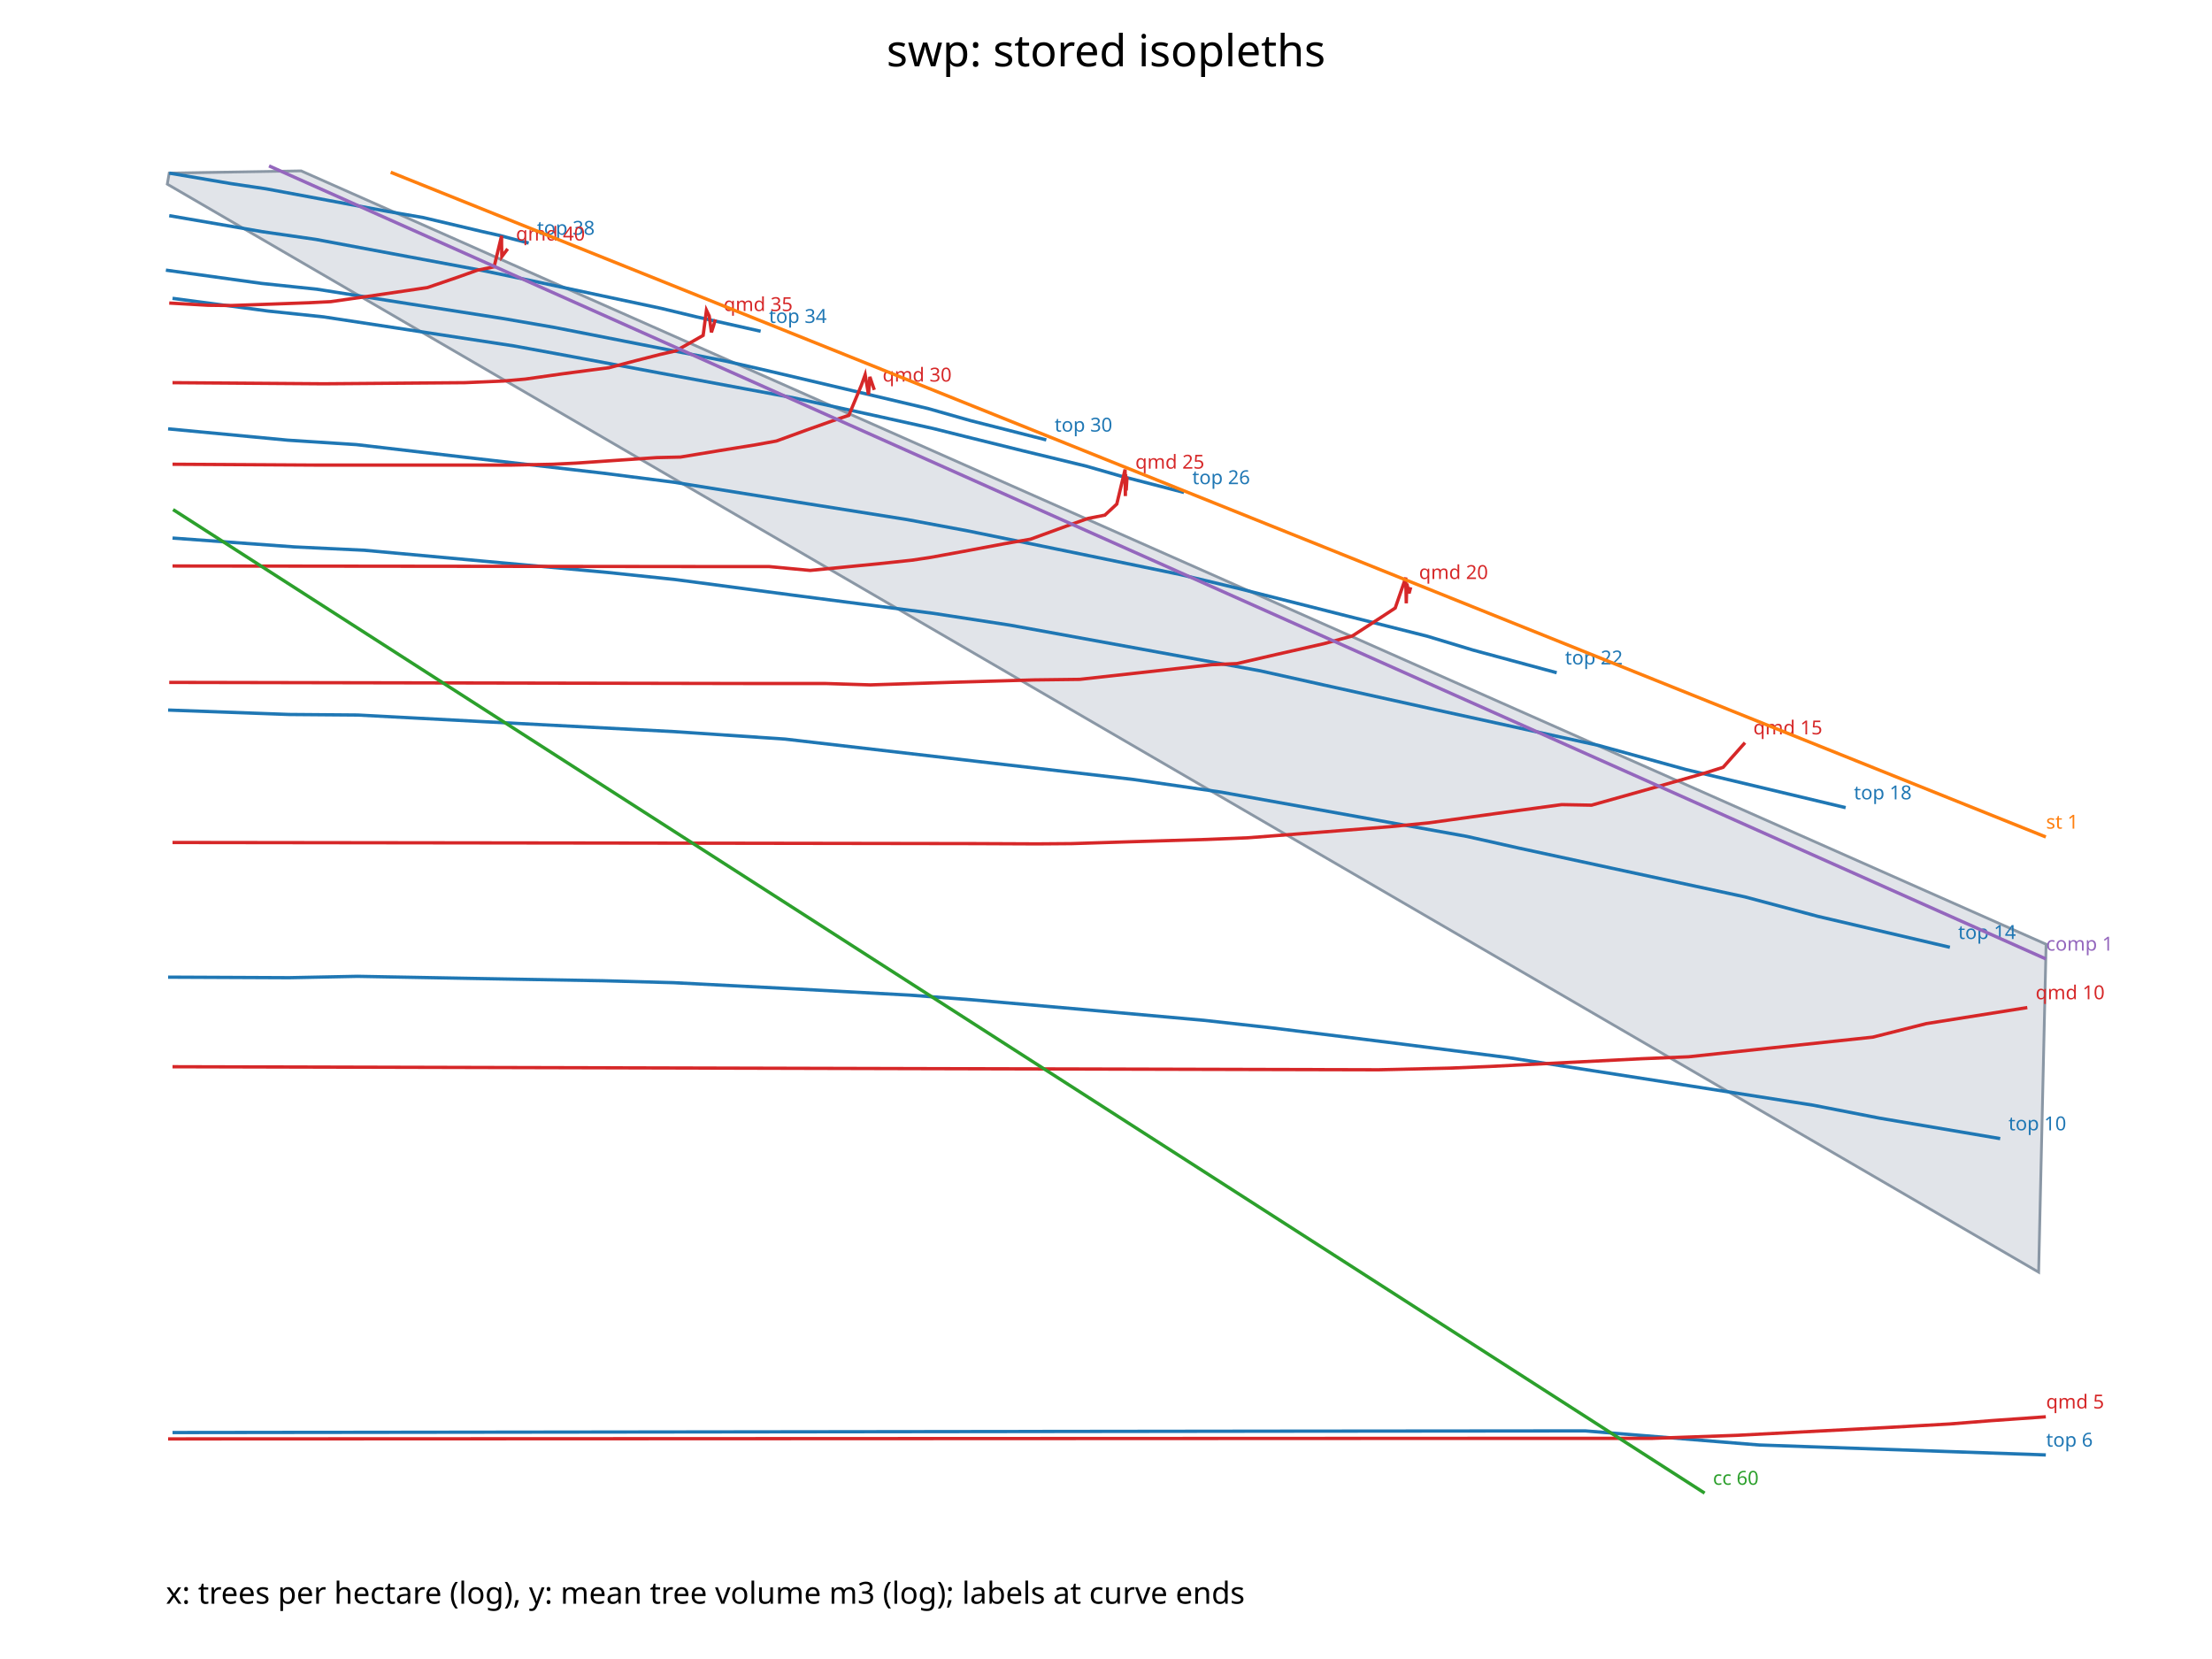
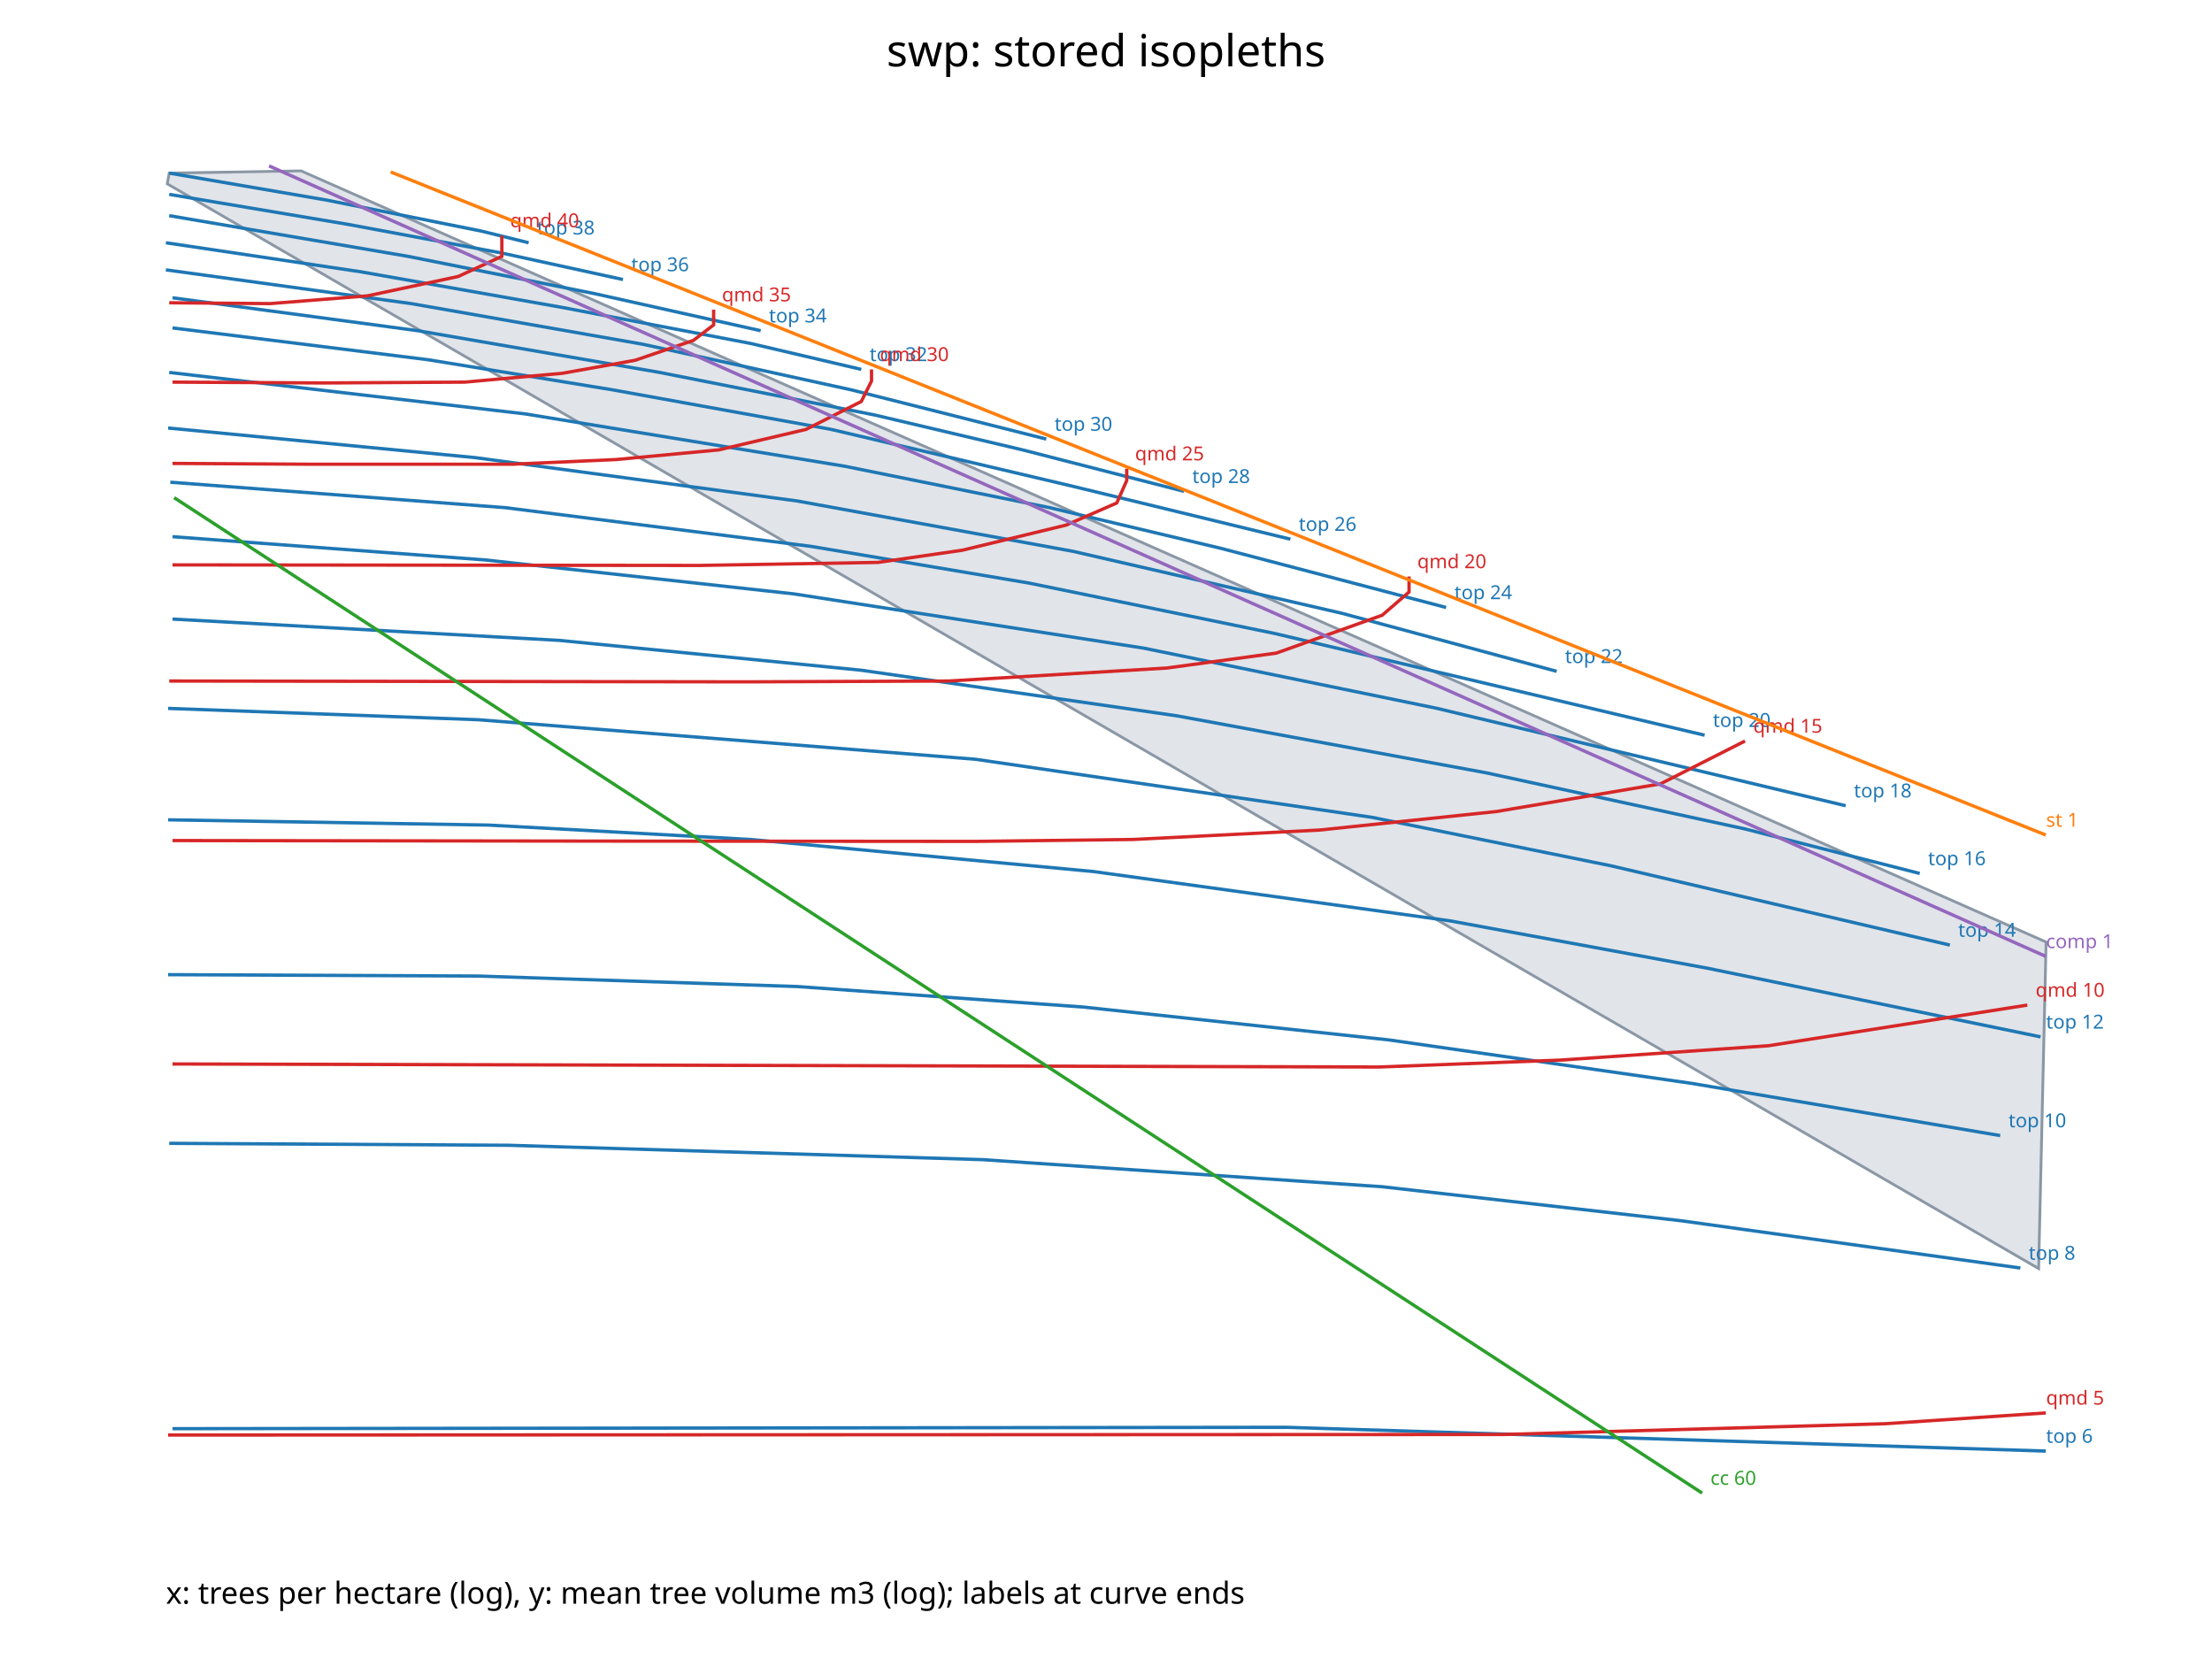
<svg xmlns="http://www.w3.org/2000/svg" viewBox="0 0 800 600">
  <rect width="100%" height="100%" fill="#ffffff" />
  <text x="400" y="24" text-anchor="middle" font-family="sans-serif" font-size="16">swp: stored isopleths</text>
-   <polygon fill="#c9ced6" fill-opacity="0.55" stroke="#8a97a5" stroke-width="1" points="61.2,62.6 108.9,61.8 740.0,341.5 737.3,460.1 60.5,66.6" />
-   <polyline fill="none" stroke="#1f77b4" stroke-width="1.2" points="61.2,62.6 83.5,66.4 96.3,68.3 118.3,72.4 140.4,76.5 153.1,78.7 174.2,83.7 180.9,85.2 184.6,86.2 191.2,87.9" />
-   <text x="194.2" y="84.9" font-family="sans-serif" font-size="7" fill="#1f77b4">top 38</text>
-   <polyline fill="none" stroke="#1f77b4" stroke-width="1.2" points="61.2,78.0 94.9,83.8 114.3,86.6 147.5,92.8 174.3,97.8 189.3,100.9 215.5,106.5 239.0,111.5 251.9,114.6 275.1,119.8" />
-   <text x="278.1" y="116.8" font-family="sans-serif" font-size="7" fill="#1f77b4">top 34</text>
-   <polyline fill="none" stroke="#1f77b4" stroke-width="1.2" points="60.0,97.7 94.6,102.5 114.6,104.6 148.7,110.0 181.9,115.2 200.4,118.4 232.5,124.7 262.5,130.6 279.0,134.4 307.9,141.2 335.8,147.8 350.9,152.1 378.4,159.1" />
-   <text x="381.4" y="156.1" font-family="sans-serif" font-size="7" fill="#1f77b4">top 30</text>
-   <polyline fill="none" stroke="#1f77b4" stroke-width="1.2" points="62.4,107.9 97.0,112.5 117.0,114.6 151.1,119.8 185.8,125.1 204.9,128.6 238.6,134.9 269.3,140.6 286.6,143.8 316.4,150.3 337.6,155.0 349.2,157.9 369.8,163.0 392.9,168.6 405.4,172.2 428.2,178.1" />
-   <text x="431.2" y="175.1" font-family="sans-serif" font-size="7" fill="#1f77b4">top 26</text>
-   <polyline fill="none" stroke="#1f77b4" stroke-width="1.2" points="60.8,155.1 104.1,159.2 128.9,160.8 171.8,165.8 217.9,171.1 243.7,174.4 288.4,181.6 328.0,187.9 350.0,192.0 388.1,199.8 426.9,207.8 448.2,212.9 485.3,222.3 516.2,230.1 532.7,235.1 563.0,243.3" />
-   <text x="566.0" y="240.3" font-family="sans-serif" font-size="7" fill="#1f77b4">top 22</text>
-   <polyline fill="none" stroke="#1f77b4" stroke-width="1.2" points="62.4,194.6 106.5,197.8 131.7,199.0 175.4,203.0 219.4,207.0 244.2,209.6 287.2,215.3 337.4,221.8 365.3,226.1 413.6,234.9 455.7,242.6 478.6,247.7 519.3,256.7 578.2,269.6 609.7,278.3 667.5,292.1" />
-   <text x="670.5" y="289.1" font-family="sans-serif" font-size="7" fill="#1f77b4">top 18</text>
-   <polyline fill="none" stroke="#1f77b4" stroke-width="1.2" points="60.8,256.8 104.6,258.4 129.4,258.6 173.0,260.9 243.8,264.6 283.9,267.3 352.8,275.3 409.9,281.9 441.7,286.5 496.2,296.3 530.5,302.5 549.2,306.7 582.5,313.9 631.2,324.4 657.4,331.4 705.2,342.6" />
-   <text x="708.2" y="339.6" font-family="sans-serif" font-size="7" fill="#1f77b4">top 14</text>
-   <polyline fill="none" stroke="#1f77b4" stroke-width="1.2" points="60.8,353.4 104.6,353.6 129.3,353.1 173.0,353.9 218.1,354.7 243.6,355.4 288.4,357.7 329.0,359.9 351.7,361.6 391.7,365.1 435.3,369.0 459.6,371.7 502.3,377.0 545.5,382.5 569.4,386.2 611.7,392.8 655.7,399.7 679.8,404.4 723.4,411.8" />
-   <text x="726.4" y="408.8" font-family="sans-serif" font-size="7" fill="#1f77b4">top 10</text>
-   <polyline fill="none" stroke="#1f77b4" stroke-width="1.2" points="62.4,518.1 465.1,517.6 573.3,517.5 636.2,522.6 739.9,526.2" />
-   <text x="740.0" y="523.2" font-family="sans-serif" font-size="7" fill="#1f77b4">top 6</text>
-   <polyline fill="none" stroke="#d62728" stroke-width="1.2" points="61.2,109.6 75.3,110.4 83.5,110.5 97.7,110.0 111.6,109.5 119.6,109.1 132.9,107.2 146.5,105.2 154.6,104.0 165.7,100.2 172.7,97.7 178.7,96.5 181.4,85.3 181.4,88.2 181.5,92.8 183.6,90.0" />
-   <text x="186.6" y="87.0" font-family="sans-serif" font-size="7" fill="#d62728">qmd 40</text>
-   <polyline fill="none" stroke="#d62728" stroke-width="1.2" points="62.4,138.4 117.1,138.8 168.1,138.4 182.1,137.8 190.0,137.1 203.4,135.2 214.0,133.8 220.2,133.0 229.7,130.5 238.7,128.2 244.4,126.9 250.8,123.3 254.3,121.3 255.5,112.2 256.5,114.3 257.3,120.2 258.1,117.7 258.7,115.5" />
-   <text x="261.7" y="112.5" font-family="sans-serif" font-size="7" fill="#d62728">qmd 35</text>
-   <polyline fill="none" stroke="#d62728" stroke-width="1.2" points="62.4,167.9 113.5,168.2 185.2,168.2 199.9,167.9 208.2,167.5 222.8,166.5 237.5,165.5 246.1,165.3 260.0,163.0 273.1,160.9 280.8,159.5 291.5,155.6 300.8,152.3 307.0,150.2 311.5,139.4 312.9,135.5 314.1,142.7 314.6,136.3 315.2,138.1 316.2,141.0" />
-   <text x="319.2" y="138.0" font-family="sans-serif" font-size="7" fill="#d62728">qmd 30</text>
-   <polyline fill="none" stroke="#d62728" stroke-width="1.2" points="62.4,204.7 252.8,204.9 278.1,204.9 293.0,206.3 317.6,203.9 329.8,202.6 336.5,201.6 348.0,199.5 363.5,196.6 372.7,195.0 385.6,190.3 393.5,187.5 399.6,186.3 403.9,182.3 406.9,169.8 407.0,179.4 407.1,171.5 407.3,177.4 407.5,174.2 407.6,172.5" />
-   <text x="410.6" y="169.5" font-family="sans-serif" font-size="7" fill="#d62728">qmd 25</text>
-   <polyline fill="none" stroke="#d62728" stroke-width="1.2" points="61.2,246.8 270.2,247.2 298.6,247.2 314.8,247.7 343.1,246.8 374.1,245.9 390.5,245.7 422.0,242.2 438.2,240.4 447.3,240.0 461.6,236.7 478.8,232.8 489.1,230.0 499.9,223.0 504.6,219.9 508.4,208.9 508.6,218.2 508.8,211.1 509.6,214.6 510.2,212.4" />
-   <text x="513.2" y="209.4" font-family="sans-serif" font-size="7" fill="#d62728">qmd 20</text>
-   <polyline fill="none" stroke="#d62728" stroke-width="1.2" points="62.4,304.7 221.2,304.9 352.8,305.1 375.1,305.2 387.7,305.1 409.9,304.4 436.3,303.6 451.2,303.0 477.2,301.0 502.5,299.0 516.7,297.6 541.2,294.2 564.8,291.0 575.6,291.2 600.5,284.2 615.9,279.8 623.2,277.5 631.1,268.6" />
-   <text x="634.1" y="265.6" font-family="sans-serif" font-size="7" fill="#d62728">qmd 15</text>
-   <polyline fill="none" stroke="#d62728" stroke-width="1.2" points="62.4,385.8 498.6,386.9 524.3,386.3 538.8,385.7 564.3,384.4 593.8,382.9 610.7,382.2 639.6,379.1 677.3,375.1 696.7,370.2 733.2,364.4" />
-   <text x="736.2" y="361.4" font-family="sans-serif" font-size="7" fill="#d62728">qmd 10</text>
-   <polyline fill="none" stroke="#d62728" stroke-width="1.2" points="60.8,520.4 543.6,520.2 597.7,520.2 628.3,519.1 682.0,516.3 705.1,515.0 720.1,513.8 739.9,512.4" />
-   <text x="740.0" y="509.4" font-family="sans-serif" font-size="7" fill="#d62728">qmd 5</text>
-   <polyline fill="none" stroke="#9467bd" stroke-width="1.2" points="97.3,60.0 739.9,346.8" />
-   <text x="740.0" y="343.8" font-family="sans-serif" font-size="7" fill="#9467bd">comp 1</text>
-   <polyline fill="none" stroke="#ff7f0e" stroke-width="1.2" points="141.3,62.3 739.9,302.7" />
-   <text x="740.0" y="299.7" font-family="sans-serif" font-size="7" fill="#ff7f0e">st 1</text>
-   <polyline fill="none" stroke="#2ca02c" stroke-width="1.2" points="62.6,184.3 616.5,540.0" />
-   <text x="619.5" y="537.0" font-family="sans-serif" font-size="7" fill="#2ca02c">cc 60</text>
+   <polygon fill="#c9ced6" fill-opacity="0.55" stroke="#8a97a5" stroke-width="1" points="61.2,62.6 108.9,61.8 740.0,340.7 737.3,458.8 60.5,66.5" />
+   <polyline fill="none" stroke="#1f77b4" stroke-width="1.2" points="62.4,516.7 465.1,516.2 739.9,524.8" />
+   <text x="740.0" y="521.8" font-family="sans-serif" font-size="7" fill="#1f77b4">top 6</text>
+   <polyline fill="none" stroke="#1f77b4" stroke-width="1.2" points="61.2,413.5 183.9,414.2 355.3,419.4 499.9,429.2 608.0,441.5 730.7,458.6" />
+   <text x="733.7" y="455.6" font-family="sans-serif" font-size="7" fill="#1f77b4">top 8</text>
+   <polyline fill="none" stroke="#1f77b4" stroke-width="1.2" points="60.8,352.5 173.0,353.0 288.4,356.8 391.7,364.2 502.3,376.1 611.7,391.8 723.4,410.7" />
+   <text x="726.4" y="407.7" font-family="sans-serif" font-size="7" fill="#1f77b4">top 10</text>
+   <polyline fill="none" stroke="#1f77b4" stroke-width="1.2" points="60.8,296.5 176.6,298.4 271.4,303.6 395.4,315.2 524.2,333.0 617.7,350.2 738.0,375.0" />
+   <text x="740.0" y="372.0" font-family="sans-serif" font-size="7" fill="#1f77b4">top 12</text>
+   <polyline fill="none" stroke="#1f77b4" stroke-width="1.2" points="60.8,256.2 173.0,260.3 352.8,274.6 496.2,295.6 582.5,313.1 705.2,341.8" />
+   <text x="708.2" y="338.8" font-family="sans-serif" font-size="7" fill="#1f77b4">top 14</text>
+   <polyline fill="none" stroke="#1f77b4" stroke-width="1.2" points="62.4,223.9 202.2,231.6 311.5,242.4 425.7,258.9 537.5,279.5 631.1,299.8 694.3,315.9" />
+   <text x="697.3" y="312.9" font-family="sans-serif" font-size="7" fill="#1f77b4">top 16</text>
+   <polyline fill="none" stroke="#1f77b4" stroke-width="1.2" points="62.4,194.1 175.4,202.5 287.2,214.8 413.6,234.4 519.3,256.1 667.5,291.4" />
+   <text x="670.5" y="288.4" font-family="sans-serif" font-size="7" fill="#1f77b4">top 18</text>
+   <polyline fill="none" stroke="#1f77b4" stroke-width="1.2" points="61.6,174.4 182.7,183.6 293.3,197.6 372.3,210.9 461.0,229.1 616.5,265.9" />
+   <text x="619.5" y="262.9" font-family="sans-serif" font-size="7" fill="#1f77b4">top 20</text>
+   <polyline fill="none" stroke="#1f77b4" stroke-width="1.2" points="60.8,154.8 171.8,165.5 288.4,181.2 388.1,199.4 485.3,221.8 563.0,242.8" />
+   <text x="566.0" y="239.8" font-family="sans-serif" font-size="7" fill="#1f77b4">top 22</text>
+   <polyline fill="none" stroke="#1f77b4" stroke-width="1.2" points="61.2,134.7 190.0,149.7 305.4,168.6 379.6,183.6 441.5,198.3 523.0,219.7" />
+   <text x="526.0" y="216.7" font-family="sans-serif" font-size="7" fill="#1f77b4">top 24</text>
+   <polyline fill="none" stroke="#1f77b4" stroke-width="1.2" points="62.4,118.6 154.8,130.1 221.6,141.0 300.6,155.3 388.1,175.9 466.7,195.0" />
+   <text x="469.7" y="192.0" font-family="sans-serif" font-size="7" fill="#1f77b4">top 26</text>
+   <polyline fill="none" stroke="#1f77b4" stroke-width="1.2" points="62.4,107.7 151.1,119.6 238.6,134.7 316.4,150.1 369.8,162.7 428.2,177.7" />
+   <text x="431.2" y="174.7" font-family="sans-serif" font-size="7" fill="#1f77b4">top 28</text>
+   <polyline fill="none" stroke="#1f77b4" stroke-width="1.2" points="60.0,97.6 148.7,109.8 232.5,124.5 307.9,141.0 378.4,158.8" />
+   <text x="381.4" y="155.8" font-family="sans-serif" font-size="7" fill="#1f77b4">top 30</text>
+   <polyline fill="none" stroke="#1f77b4" stroke-width="1.2" points="60.0,87.8 130.5,98.3 203.4,111.2 271.4,124.2 311.5,133.6" />
+   <text x="314.5" y="130.6" font-family="sans-serif" font-size="7" fill="#1f77b4">top 32</text>
+   <polyline fill="none" stroke="#1f77b4" stroke-width="1.2" points="61.2,78.0 147.5,92.7 215.5,106.3 275.1,119.6" />
+   <text x="278.1" y="116.6" font-family="sans-serif" font-size="7" fill="#1f77b4">top 34</text>
+   <polyline fill="none" stroke="#1f77b4" stroke-width="1.2" points="61.2,70.3 125.6,81.1 181.4,91.5 225.3,101.1" />
+   <text x="228.3" y="98.1" font-family="sans-serif" font-size="7" fill="#1f77b4">top 36</text>
+   <polyline fill="none" stroke="#1f77b4" stroke-width="1.2" points="61.2,62.6 118.3,72.4 174.2,83.6 191.2,87.8" />
+   <text x="194.2" y="84.8" font-family="sans-serif" font-size="7" fill="#1f77b4">top 38</text>
+   <polyline fill="none" stroke="#d62728" stroke-width="1.2" points="60.8,519.0 543.6,518.8 682.0,514.9 739.9,511.0" />
+   <text x="740.0" y="508.0" font-family="sans-serif" font-size="7" fill="#d62728">qmd 5</text>
+   <polyline fill="none" stroke="#d62728" stroke-width="1.2" points="62.4,384.8 498.6,385.9 564.3,383.4 639.6,378.2 733.2,363.5" />
+   <text x="736.2" y="360.5" font-family="sans-serif" font-size="7" fill="#d62728">qmd 10</text>
+   <polyline fill="none" stroke="#d62728" stroke-width="1.2" points="62.4,304.0 221.2,304.2 352.8,304.3 409.9,303.6 477.2,300.2 541.2,293.5 600.5,283.5 631.1,268.0" />
+   <text x="634.1" y="265.0" font-family="sans-serif" font-size="7" fill="#d62728">qmd 15</text>
+   <polyline fill="none" stroke="#d62728" stroke-width="1.2" points="61.2,246.3 270.2,246.6 343.1,246.3 422.0,241.6 461.6,236.2 499.9,222.5 509.6,214.1 509.6,208.5" />
+   <text x="512.6" y="205.5" font-family="sans-serif" font-size="7" fill="#d62728">qmd 20</text>
+   <polyline fill="none" stroke="#d62728" stroke-width="1.2" points="62.4,204.3 252.8,204.5 317.6,203.4 348.0,199.0 385.6,189.9 403.9,181.9 407.5,173.8 407.5,169.5" />
+   <text x="410.5" y="166.5" font-family="sans-serif" font-size="7" fill="#d62728">qmd 25</text>
+   <polyline fill="none" stroke="#d62728" stroke-width="1.2" points="62.4,167.6 113.5,167.9 185.2,167.9 222.8,166.2 260.0,162.7 291.5,155.3 311.5,145.2 315.2,137.8 315.2,133.6" />
+   <text x="318.2" y="130.6" font-family="sans-serif" font-size="7" fill="#d62728">qmd 30</text>
+   <polyline fill="none" stroke="#d62728" stroke-width="1.2" points="62.4,138.2 117.1,138.5 168.1,138.2 203.4,135.0 229.7,130.3 250.8,123.1 258.1,117.5 258.1,112.0" />
+   <text x="261.1" y="109.0" font-family="sans-serif" font-size="7" fill="#d62728">qmd 35</text>
+   <polyline fill="none" stroke="#d62728" stroke-width="1.2" points="61.2,109.5 97.7,109.8 132.9,107.0 165.7,100.0 181.5,92.7 181.5,85.2" />
+   <text x="184.5" y="82.2" font-family="sans-serif" font-size="7" fill="#d62728">qmd 40</text>
+   <polyline fill="none" stroke="#9467bd" stroke-width="1.2" points="97.3,60.0 739.9,345.9" />
+   <text x="740.0" y="342.9" font-family="sans-serif" font-size="7" fill="#9467bd">comp 1</text>
+   <polyline fill="none" stroke="#ff7f0e" stroke-width="1.2" points="141.3,62.2 739.9,302.0" />
+   <text x="740.0" y="299.0" font-family="sans-serif" font-size="7" fill="#ff7f0e">st 1</text>
+   <polyline fill="none" stroke="#2ca02c" stroke-width="1.2" points="63.0,180.0 615.6,540.0" />
+   <text x="618.6" y="537.0" font-family="sans-serif" font-size="7" fill="#2ca02c">cc 60</text>
  <text x="60" y="580" font-family="sans-serif" font-size="11">x: trees per hectare (log), y: mean tree volume m3 (log); labels at curve ends</text>
</svg>
